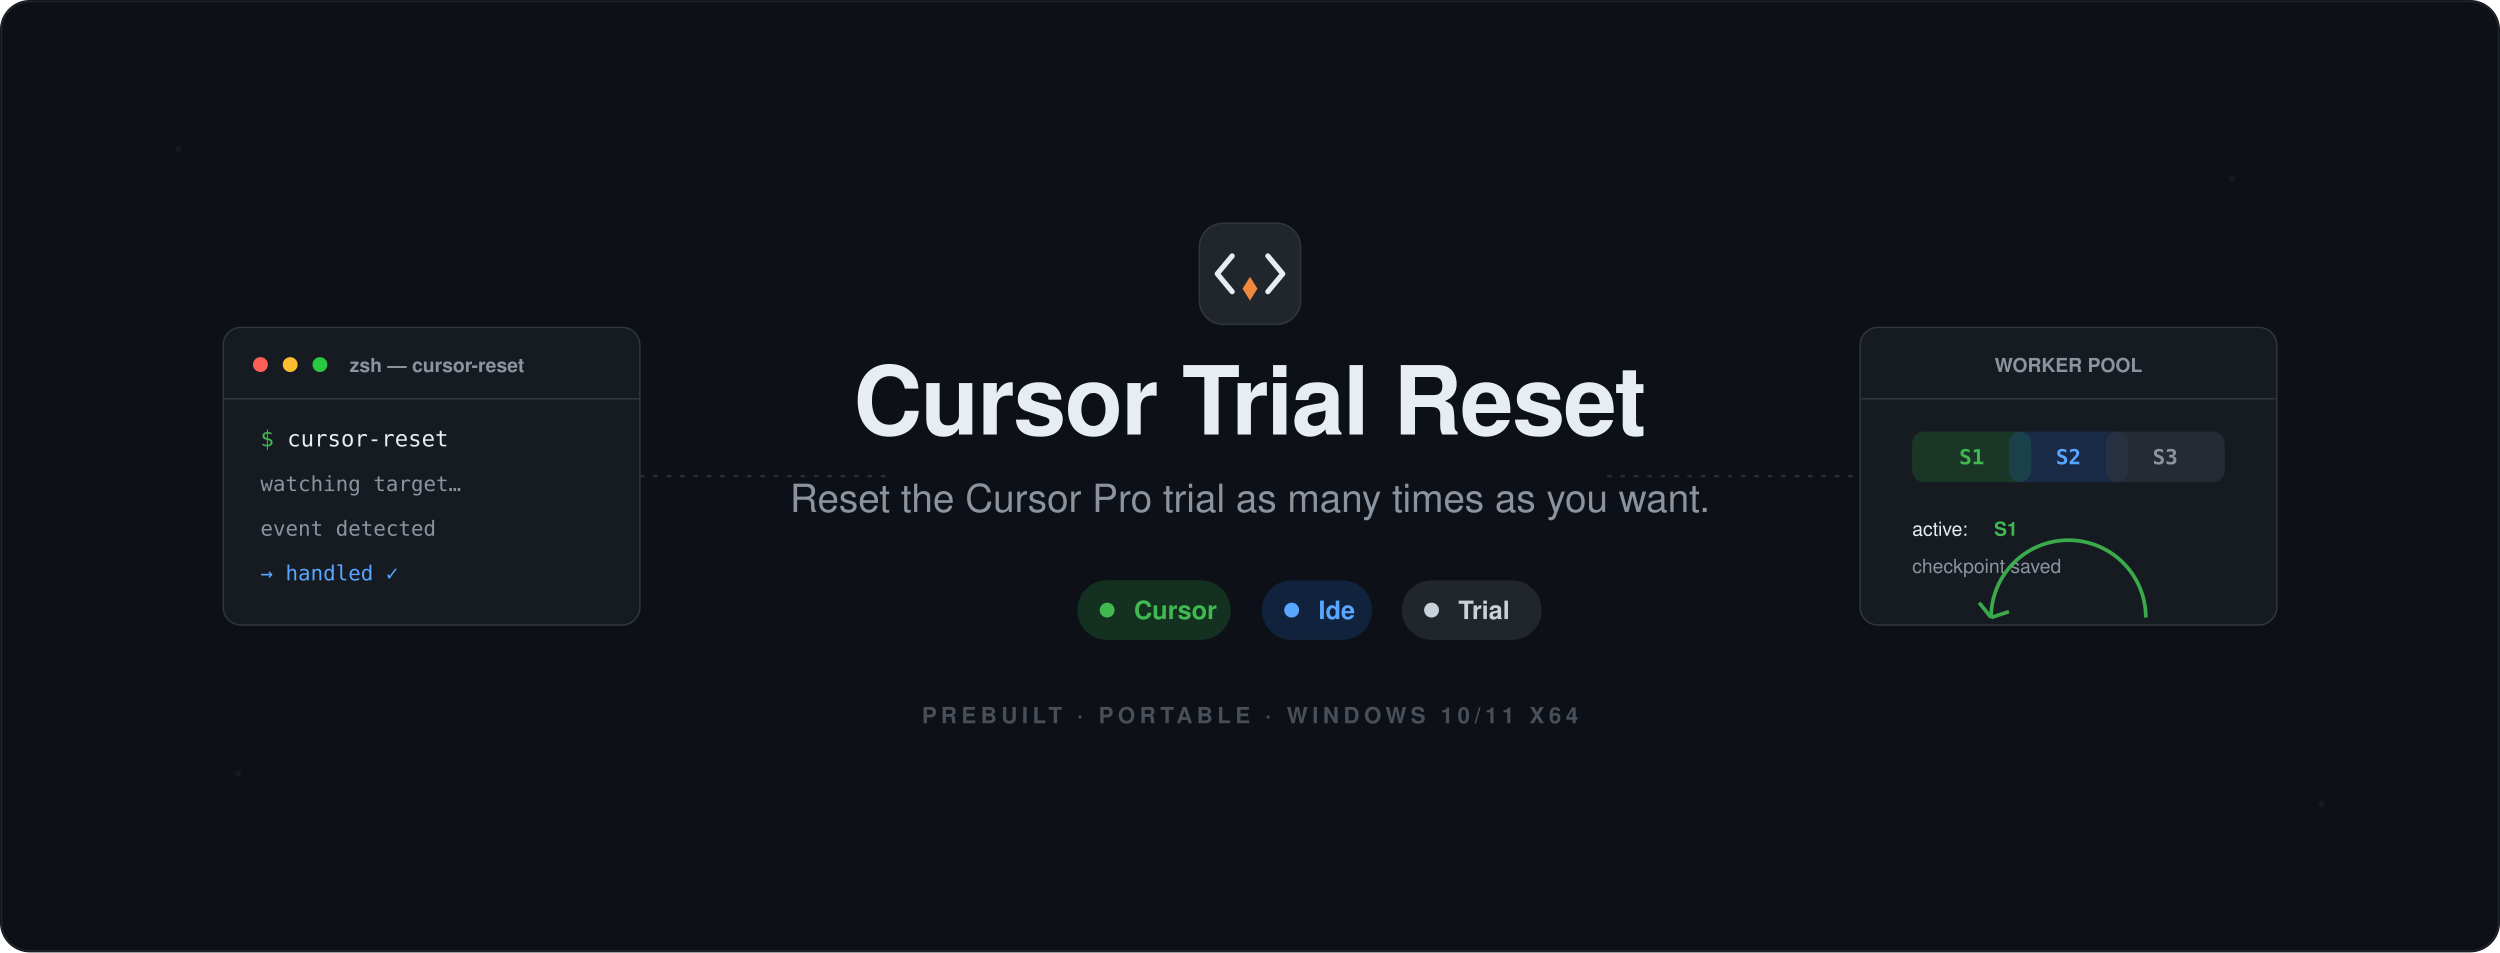
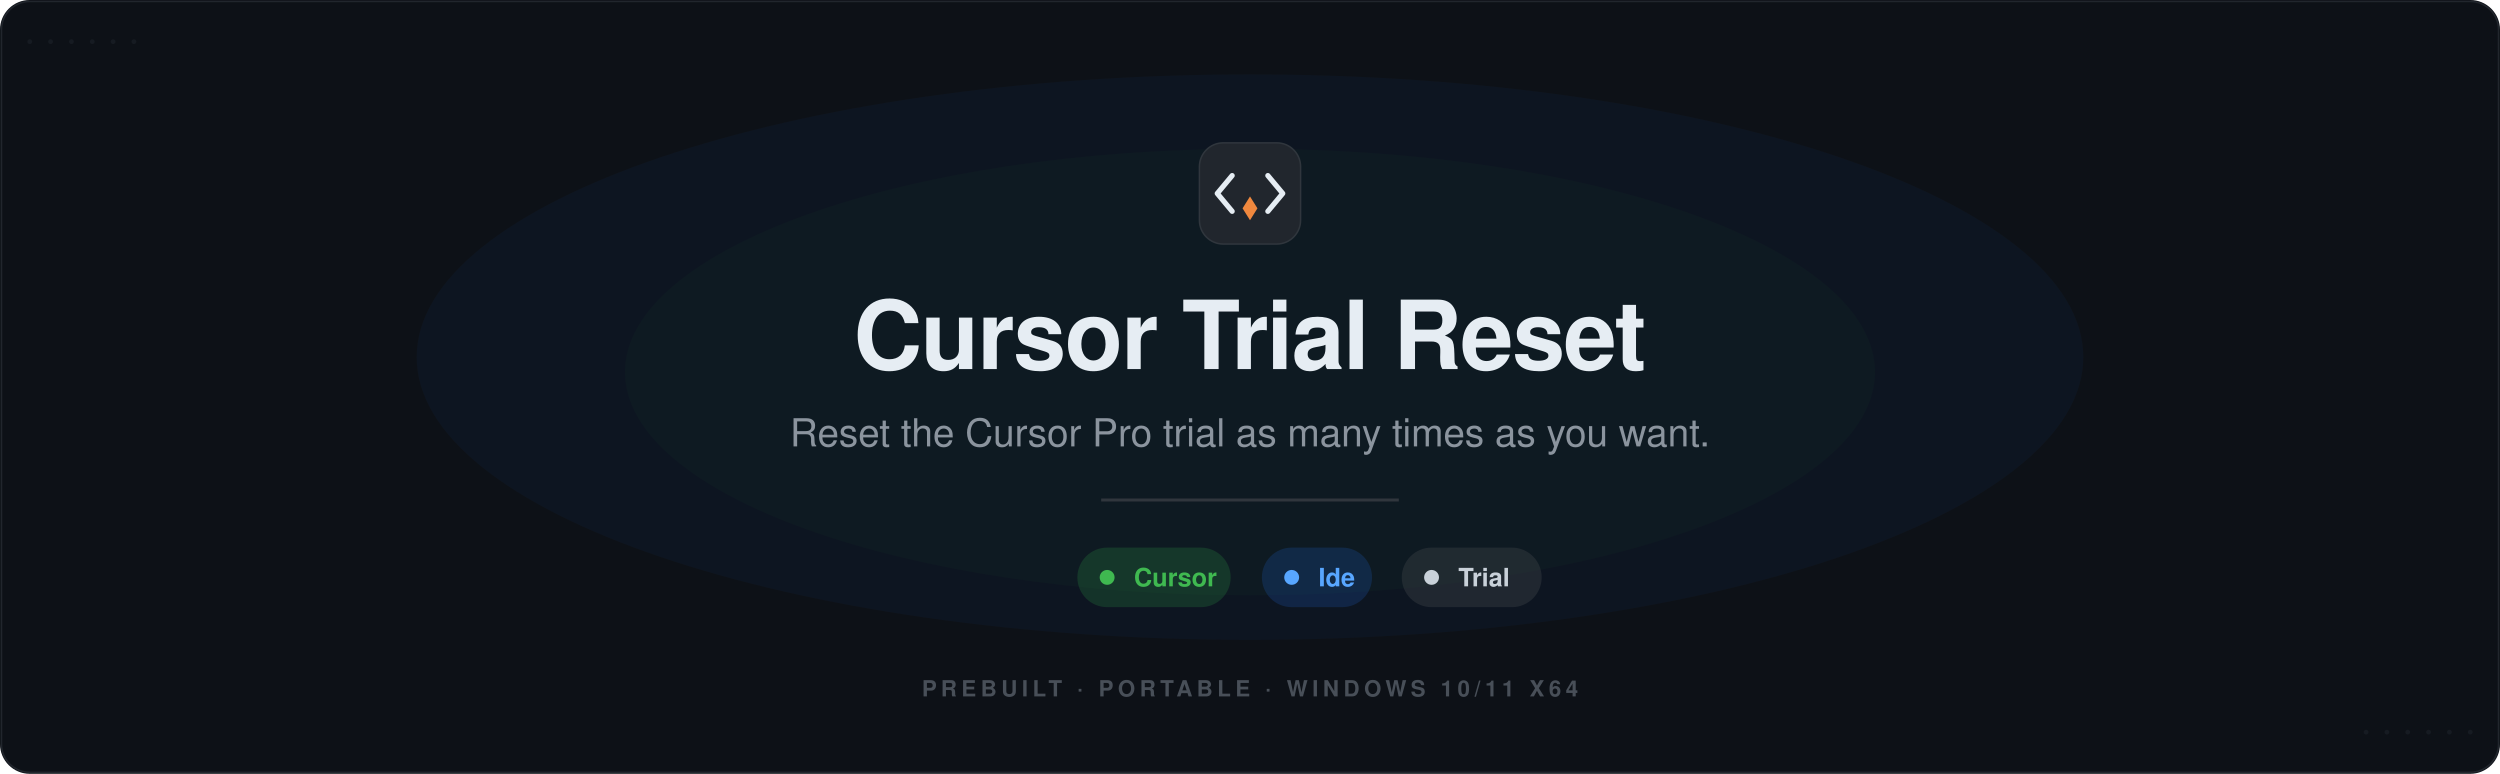
- <svg xmlns="http://www.w3.org/2000/svg" width="1680" height="640" viewBox="0 0 1680 640" fill="none" font-family="Segoe UI, Helvetica, Arial, sans-serif">
-   <rect width="1680" height="640" rx="20" fill="#0d1117" />
-   <rect x="1" y="1" width="1678" height="638" rx="19" fill="none" stroke="#21262d" />
+ <svg xmlns="http://www.w3.org/2000/svg" width="1680" height="520" viewBox="0 0 1680 520" fill="none" font-family="Segoe UI, Helvetica, Arial, sans-serif">
+   <rect width="1680" height="520" rx="20" fill="#0d1117" />
+   <rect x="1" y="1" width="1678" height="518" rx="19" fill="none" stroke="#21262d" />
+   <ellipse cx="840" cy="240" rx="560" ry="190" fill="#1f6feb" opacity="0.05" />
+   <ellipse cx="840" cy="250" rx="420" ry="150" fill="#238636" opacity="0.05" />
  <g fill="#161b22">
-     <circle cx="120" cy="100" r="2" />
-     <circle cx="1560" cy="540" r="2" />
-     <circle cx="1500" cy="120" r="2" />
-     <circle cx="160" cy="520" r="2" />
+     <circle cx="20" cy="28" r="1.6" />
+     <circle cx="34" cy="28" r="1.6" />
+     <circle cx="48" cy="28" r="1.6" />
+     <circle cx="62" cy="28" r="1.6" />
+     <circle cx="76" cy="28" r="1.6" />
+     <circle cx="90" cy="28" r="1.6" />
+     <circle cx="1660" cy="492" r="1.6" />
+     <circle cx="1646" cy="492" r="1.6" />
+     <circle cx="1632" cy="492" r="1.6" />
+     <circle cx="1618" cy="492" r="1.6" />
+     <circle cx="1604" cy="492" r="1.6" />
+     <circle cx="1590" cy="492" r="1.6" />
  </g>
  <g>
-     <rect x="150" y="220" width="280" height="200" rx="12" fill="#161b22" stroke="#30363d" />
-     <circle cx="175" cy="245" r="5" fill="#ff5f57" />
-     <circle cx="195" cy="245" r="5" fill="#febc2e" />
-     <circle cx="215" cy="245" r="5" fill="#28c840" />
-     <text x="235" y="250" fill="#8b949e" font-size="13" font-weight="600">zsh — cursor-reset</text>
-     <line x1="150" y1="268" x2="430" y2="268" stroke="#30363d" />
-     <text x="175" y="300" font-family="Menlo, Consolas, monospace" font-size="15" fill="#3fb950">$</text>
-     <text x="193" y="300" font-family="Menlo, Consolas, monospace" font-size="15" fill="#e6edf3">cursor-reset</text>
-     <text x="175" y="330" font-family="Menlo, Consolas, monospace" font-size="14" fill="#8b949e">watching target…</text>
-     <text x="175" y="360" font-family="Menlo, Consolas, monospace" font-size="14" fill="#8b949e">event detected</text>
-     <text x="175" y="390" font-family="Menlo, Consolas, monospace" font-size="14" fill="#58a6ff">→ handled ✓</text>
+     <rect x="806" y="96" width="68" height="68" rx="16" fill="#21262d" stroke="#30363d" />
+     <path d="M 828 118 l -10 12 l 10 12" stroke="#e6edf3" stroke-width="3.5" stroke-linecap="round" stroke-linejoin="round" fill="none" />
+     <path d="M 852 118 l 10 12 l -10 12" stroke="#e6edf3" stroke-width="3.5" stroke-linecap="round" stroke-linejoin="round" fill="none" />
+     <path d="M 840 132 l 5 8 l -5 8 l -5 -8 z" fill="#f0883e" />
  </g>
-   <g>
-     <rect x="1250" y="220" width="280" height="200" rx="12" fill="#161b22" stroke="#30363d" />
-     <text x="1390" y="250" text-anchor="middle" fill="#8b949e" font-size="13" font-weight="600">WORKER POOL</text>
-     <line x1="1250" y1="268" x2="1530" y2="268" stroke="#30363d" />
-     <rect x="1285" y="290" width="80" height="34" rx="8" fill="#238636" opacity="0.25" />
-     <text x="1325" y="312" text-anchor="middle" fill="#3fb950" font-size="14" font-weight="700" font-family="Menlo, Consolas, monospace">S1</text>
-     <rect x="1350" y="290" width="80" height="34" rx="8" fill="#1f6feb" opacity="0.18" />
-     <text x="1390" y="312" text-anchor="middle" fill="#58a6ff" font-size="14" font-weight="700" font-family="Menlo, Consolas, monospace">S2</text>
-     <rect x="1415" y="290" width="80" height="34" rx="8" fill="#30363d" opacity="0.6" />
-     <text x="1455" y="312" text-anchor="middle" fill="#8b949e" font-size="14" font-weight="700" font-family="Menlo, Consolas, monospace">S3</text>
-     <text x="1285" y="360" fill="#e6edf3" font-size="13">active:</text>
-     <text x="1340" y="360" fill="#3fb950" font-size="13" font-weight="700">S1</text>
-     <text x="1285" y="385" fill="#8b949e" font-size="13">checkpoint saved</text>
-     <g stroke="#3fb950" stroke-width="2.5" fill="none" opacity="0.9">
-       <path d="M 1338 415 A 44 44 0 1 1 1442 415" />
-       <path d="M 1338 415 l -8 -10 M 1338 415 l 12 -4" />
-     </g>
-   </g>
-   <g stroke="#30363d" stroke-width="1.5" stroke-dasharray="3 6" opacity="0.8">
-     <line x1="430" y1="320" x2="600" y2="320" />
-     <line x1="1080" y1="320" x2="1250" y2="320" />
-   </g>
-   <g>
-     <rect x="806" y="150" width="68" height="68" rx="16" fill="#21262d" stroke="#30363d" />
-     <path d="M 828 172 l -10 12 l 10 12" stroke="#e6edf3" stroke-width="3.5" stroke-linecap="round" stroke-linejoin="round" fill="none" />
-     <path d="M 852 172 l 10 12 l -10 12" stroke="#e6edf3" stroke-width="3.5" stroke-linecap="round" stroke-linejoin="round" fill="none" />
-     <path d="M 840 186 l 5 8 l -5 8 l -5 -8 z" fill="#f0883e" />
-   </g>
-   <text x="840" y="292" text-anchor="middle" fill="#e6edf3" font-size="64" font-weight="800" letter-spacing="-1">Cursor Trial Reset</text>
-   <text x="840" y="344" text-anchor="middle" fill="#8b949e" font-size="26" font-weight="500">Reset the Cursor Pro trial as many times as you want.</text>
-   <rect x="724" y="390" width="103" height="40" rx="20" fill="#2ea043" opacity="0.22" />
-   <circle cx="744" cy="410" r="5" fill="#3fb950" />
-   <text x="762" y="416" fill="#3fb950" font-size="17" font-weight="600">Cursor</text>
-   <rect x="848" y="390" width="74" height="40" rx="20" fill="#1f6feb" opacity="0.18" />
-   <circle cx="868" cy="410" r="5" fill="#58a6ff" />
-   <text x="886" y="416" fill="#58a6ff" font-size="17" font-weight="600">Ide</text>
-   <rect x="942" y="390" width="94" height="40" rx="20" fill="#30363d" opacity="0.55" />
-   <circle cx="962" cy="410" r="5" fill="#c9d1d9" />
-   <text x="980" y="416" fill="#c9d1d9" font-size="17" font-weight="600">Trial</text>
-   <text x="840" y="486" text-anchor="middle" fill="#484f58" font-size="15" font-weight="600" letter-spacing="3">PREBUILT · PORTABLE · WINDOWS 10/11 X64</text>
+   <text x="840" y="248" text-anchor="middle" fill="#e6edf3" font-size="64" font-weight="800" letter-spacing="-1">Cursor Trial Reset</text>
+   <text x="840" y="300" text-anchor="middle" fill="#8b949e" font-size="26" font-weight="500">Reset the Cursor Pro trial as many times as you want.</text>
+   <line x1="740" y1="336" x2="940" y2="336" stroke="#30363d" stroke-width="2" />
+   <rect x="724" y="368" width="103" height="40" rx="20" fill="#2ea043" opacity="0.22" />
+   <circle cx="744" cy="388" r="5" fill="#3fb950" />
+   <text x="762" y="394" fill="#3fb950" font-size="17" font-weight="600">Cursor</text>
+   <rect x="848" y="368" width="74" height="40" rx="20" fill="#1f6feb" opacity="0.18" />
+   <circle cx="868" cy="388" r="5" fill="#58a6ff" />
+   <text x="886" y="394" fill="#58a6ff" font-size="17" font-weight="600">Ide</text>
+   <rect x="942" y="368" width="94" height="40" rx="20" fill="#30363d" opacity="0.55" />
+   <circle cx="962" cy="388" r="5" fill="#c9d1d9" />
+   <text x="980" y="394" fill="#c9d1d9" font-size="17" font-weight="600">Trial</text>
+   <text x="840" y="468" text-anchor="middle" fill="#484f58" font-size="15" font-weight="600" letter-spacing="3">PREBUILT · PORTABLE · WINDOWS 10/11 X64</text>
</svg>
